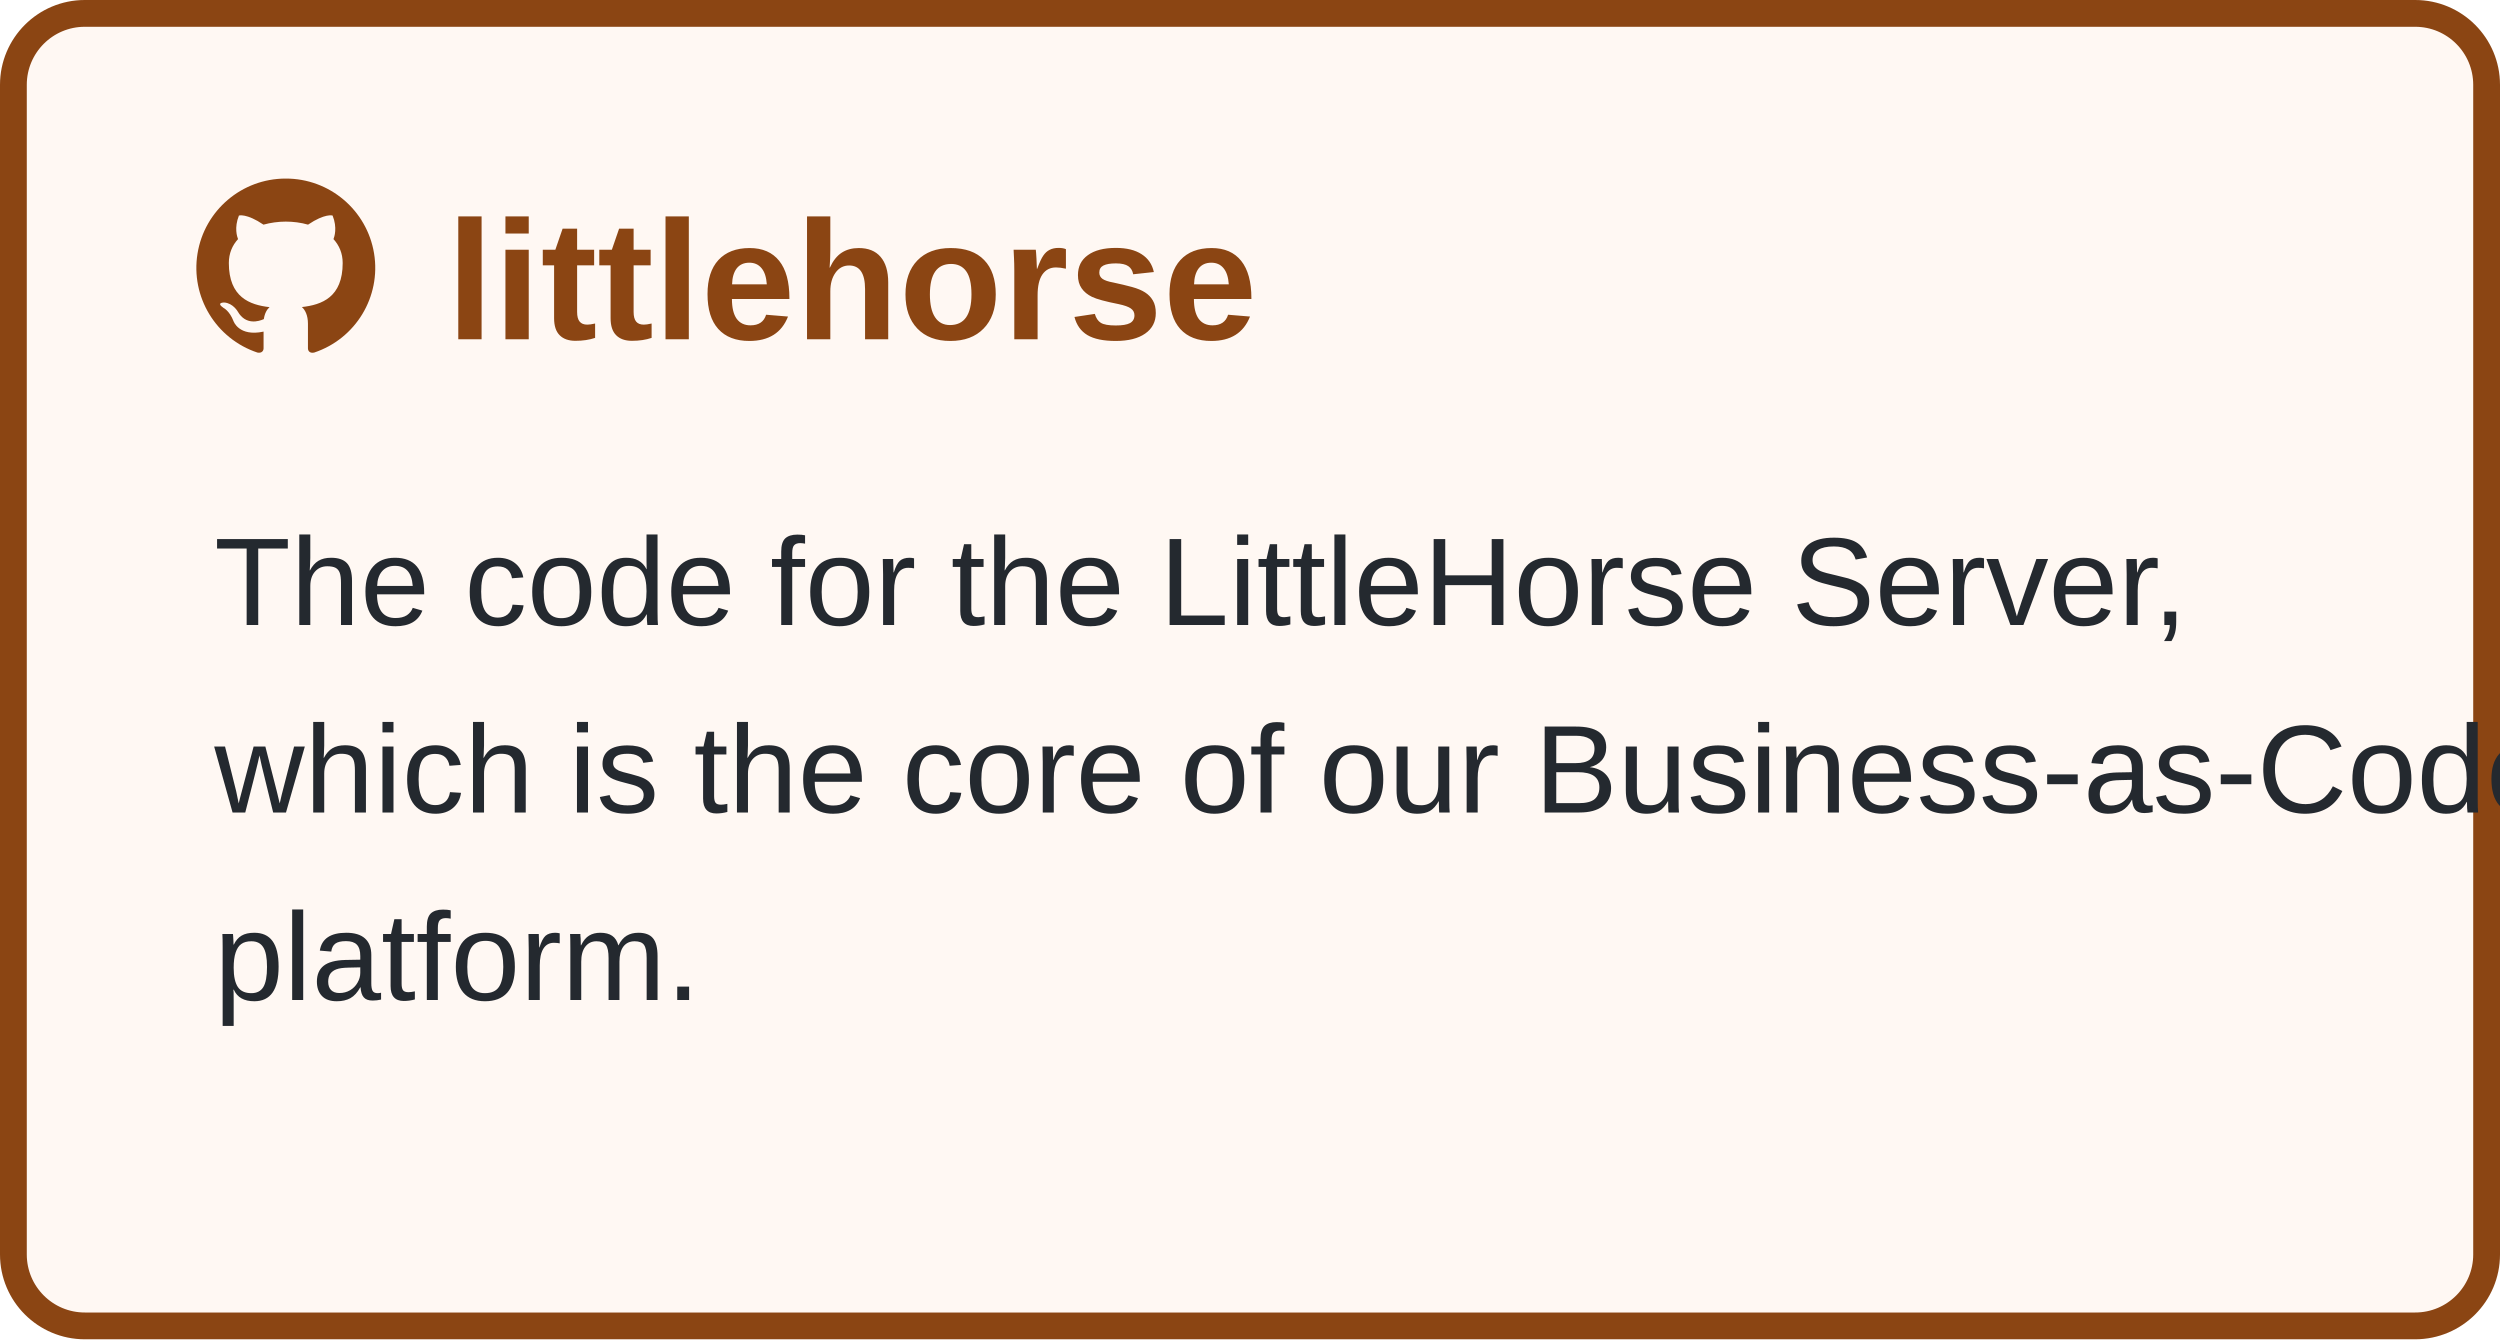
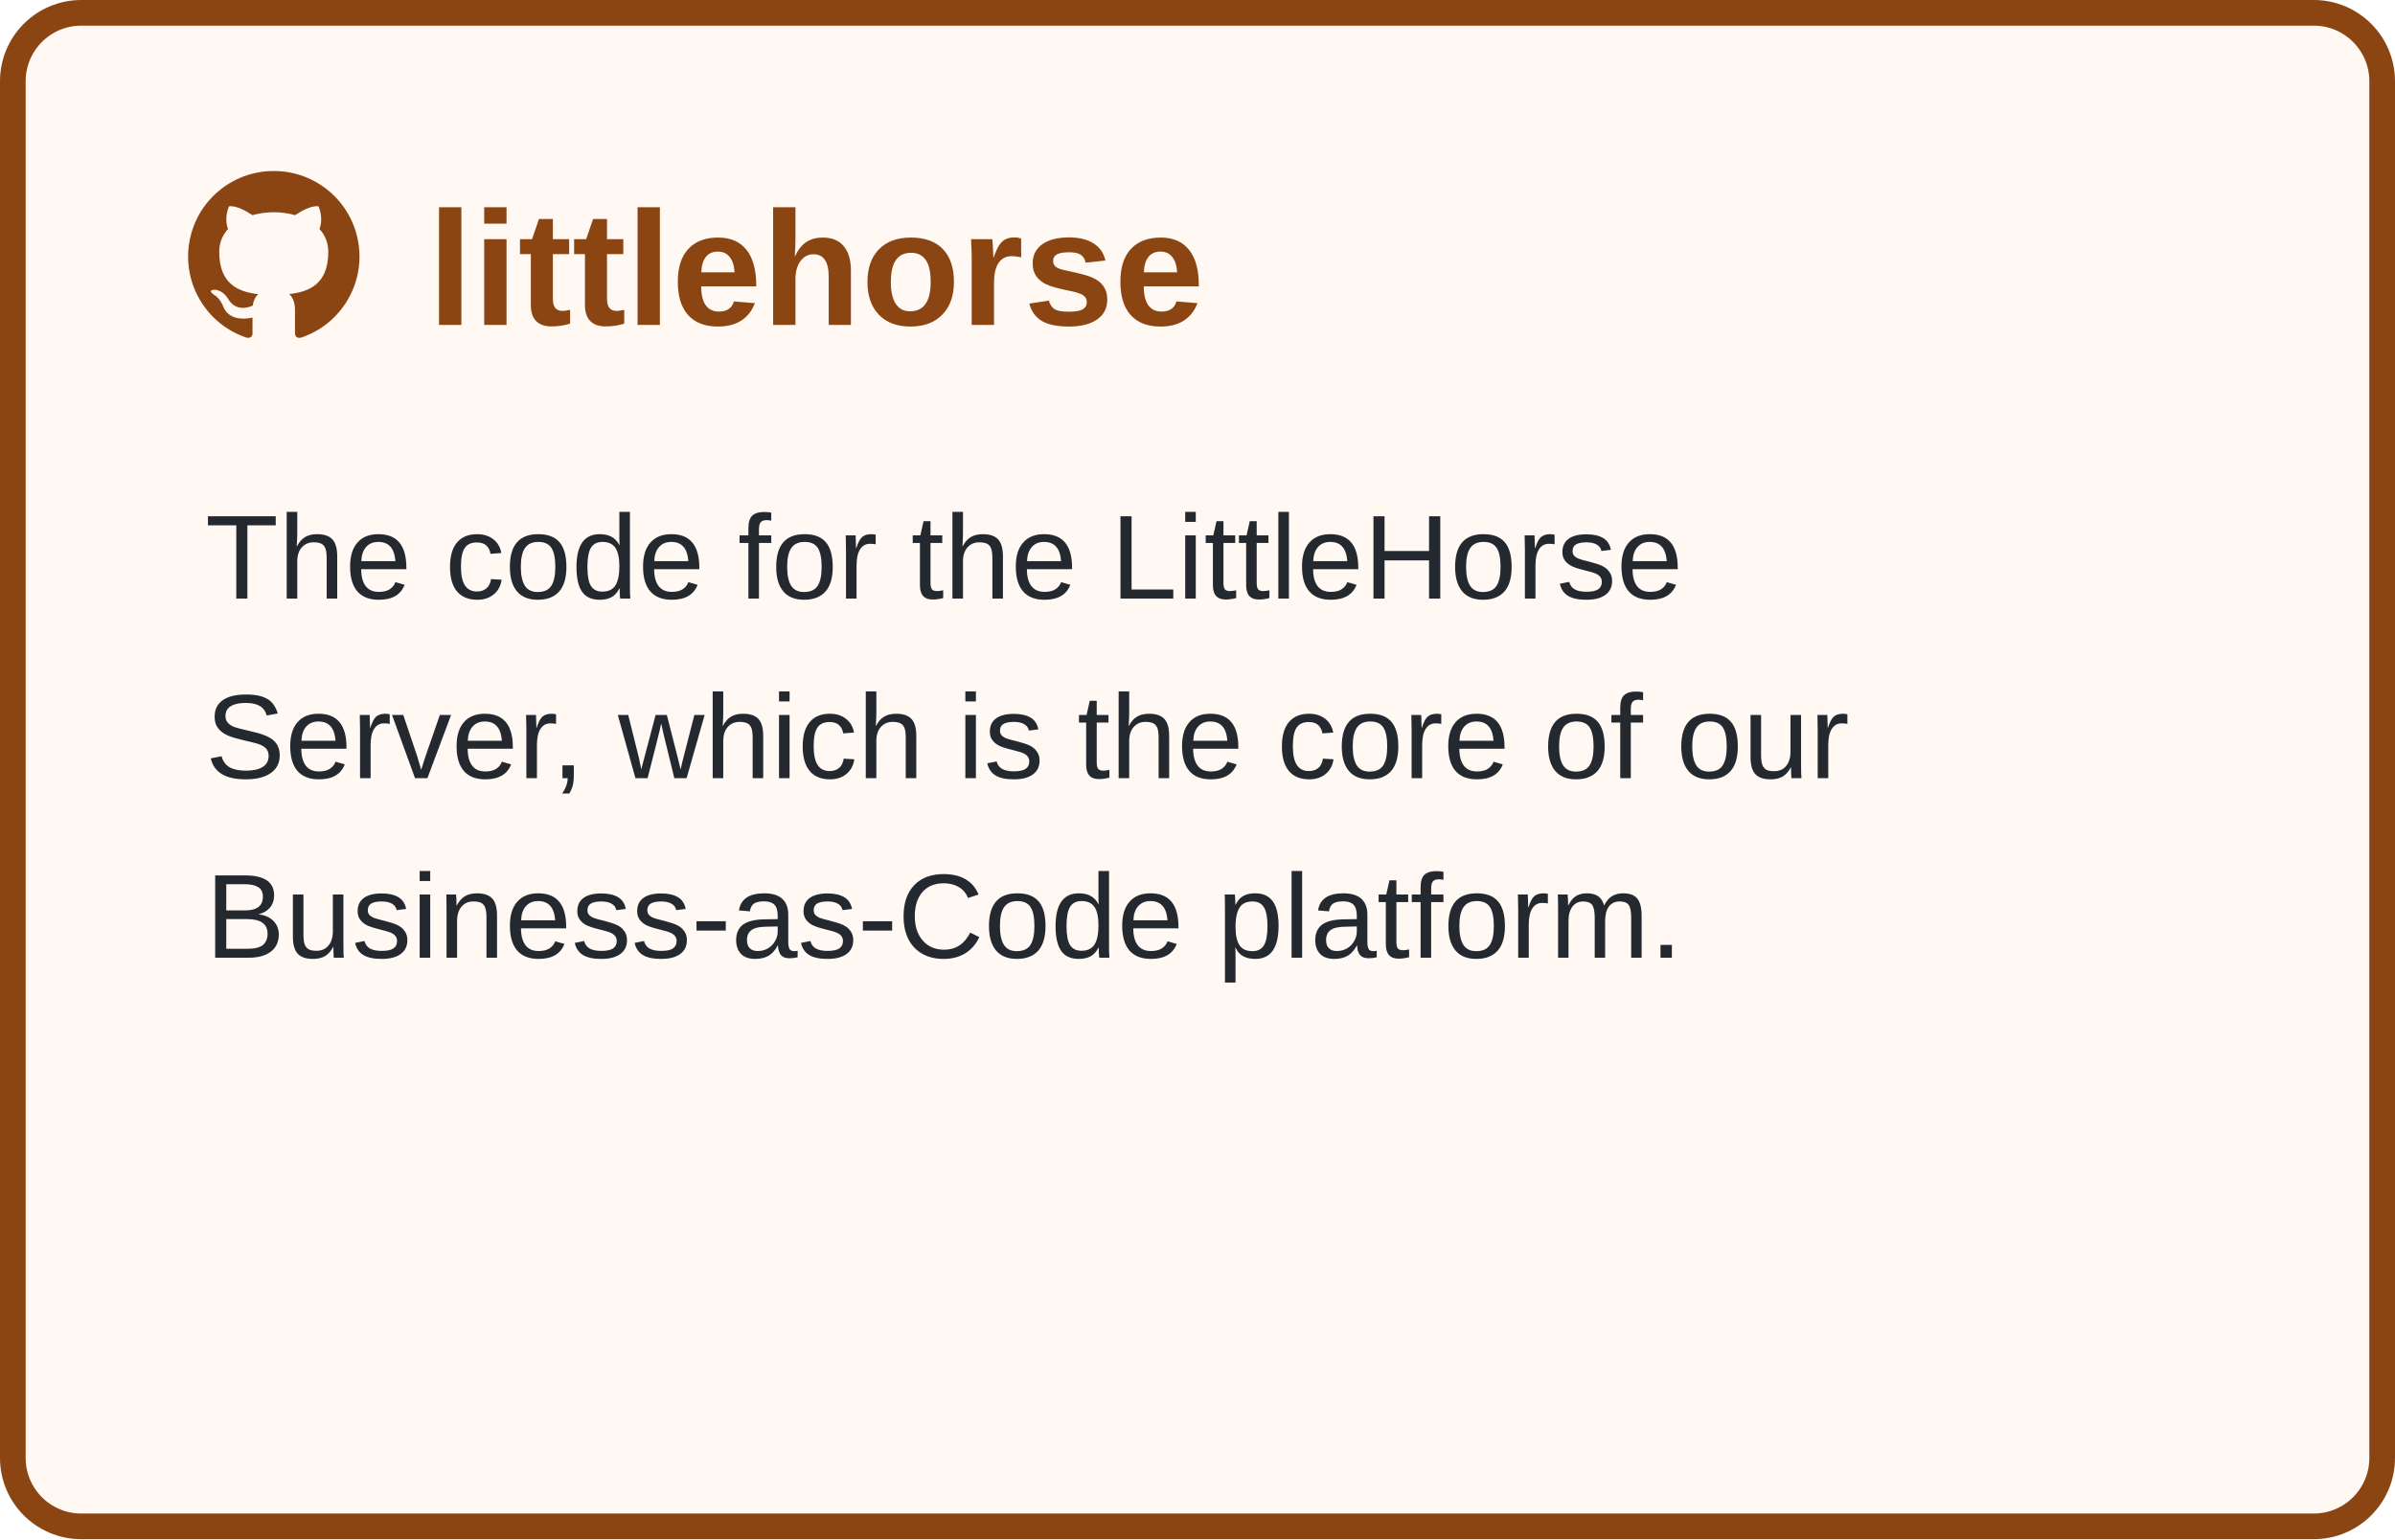
- <svg xmlns="http://www.w3.org/2000/svg" width="280" height="150" viewBox="0 0 280 150">
-   <rect x="1.5" y="1.5" width="277" height="147" rx="8" fill="#fff8f3" stroke="#8b4513" stroke-width="3" />
+ <svg xmlns="http://www.w3.org/2000/svg" width="280" height="180" viewBox="0 0 280 180">
+   <rect x="1.5" y="1.5" width="277" height="177" rx="8" fill="#fff8f3" stroke="#8b4513" stroke-width="3" />
  <g font-family="Arial, sans-serif">
    <path d="M32 20a10 10 0 0 0-3.16 19.49c.5.09.68-.22.68-.48v-1.87c-2.78.6-3.37-1.18-3.37-1.18-.45-1.16-1.11-1.47-1.11-1.47-.91-.62.07-.61.07-.61 1 .07 1.53 1.03 1.53 1.03.89 1.53 2.34 1.09 2.91.83.09-.65.35-1.09.64-1.34-2.22-.25-4.56-1.11-4.56-4.94 0-1.09.39-1.98 1.03-2.68-.1-.25-.45-1.27.1-2.64 0 0 .84-.27 2.75 1.02A9.56 9.56 0 0 1 32 24.82c.85 0 1.7.11 2.5.34 1.91-1.29 2.75-1.02 2.75-1.02.55 1.37.2 2.39.1 2.64.64.7 1.03 1.59 1.03 2.68 0 3.84-2.34 4.68-4.57 4.93.36.31.68.92.68 1.86v2.76c0 .27.18.58.69.48A10 10 0 0 0 32 20Z" fill="#8b4513" />
    <text x="50" y="38" fill="#8b4513" font-size="19" font-weight="600">littlehorse</text>
    <text x="24" y="70" fill="#24292f" font-size="14">
-       <tspan x="24" dy="0">The code for the LittleHorse Server,</tspan>
-       <tspan x="24" dy="21">which is the core of our Business-as-Code</tspan>
-       <tspan x="24" dy="21">platform.</tspan>
+       <tspan x="24" dy="0">The code for the LittleHorse</tspan>
+       <tspan x="24" dy="21">Server, which is the core of our</tspan>
+       <tspan x="24" dy="21">Business-as-Code platform.</tspan>
    </text>
  </g>
</svg>
